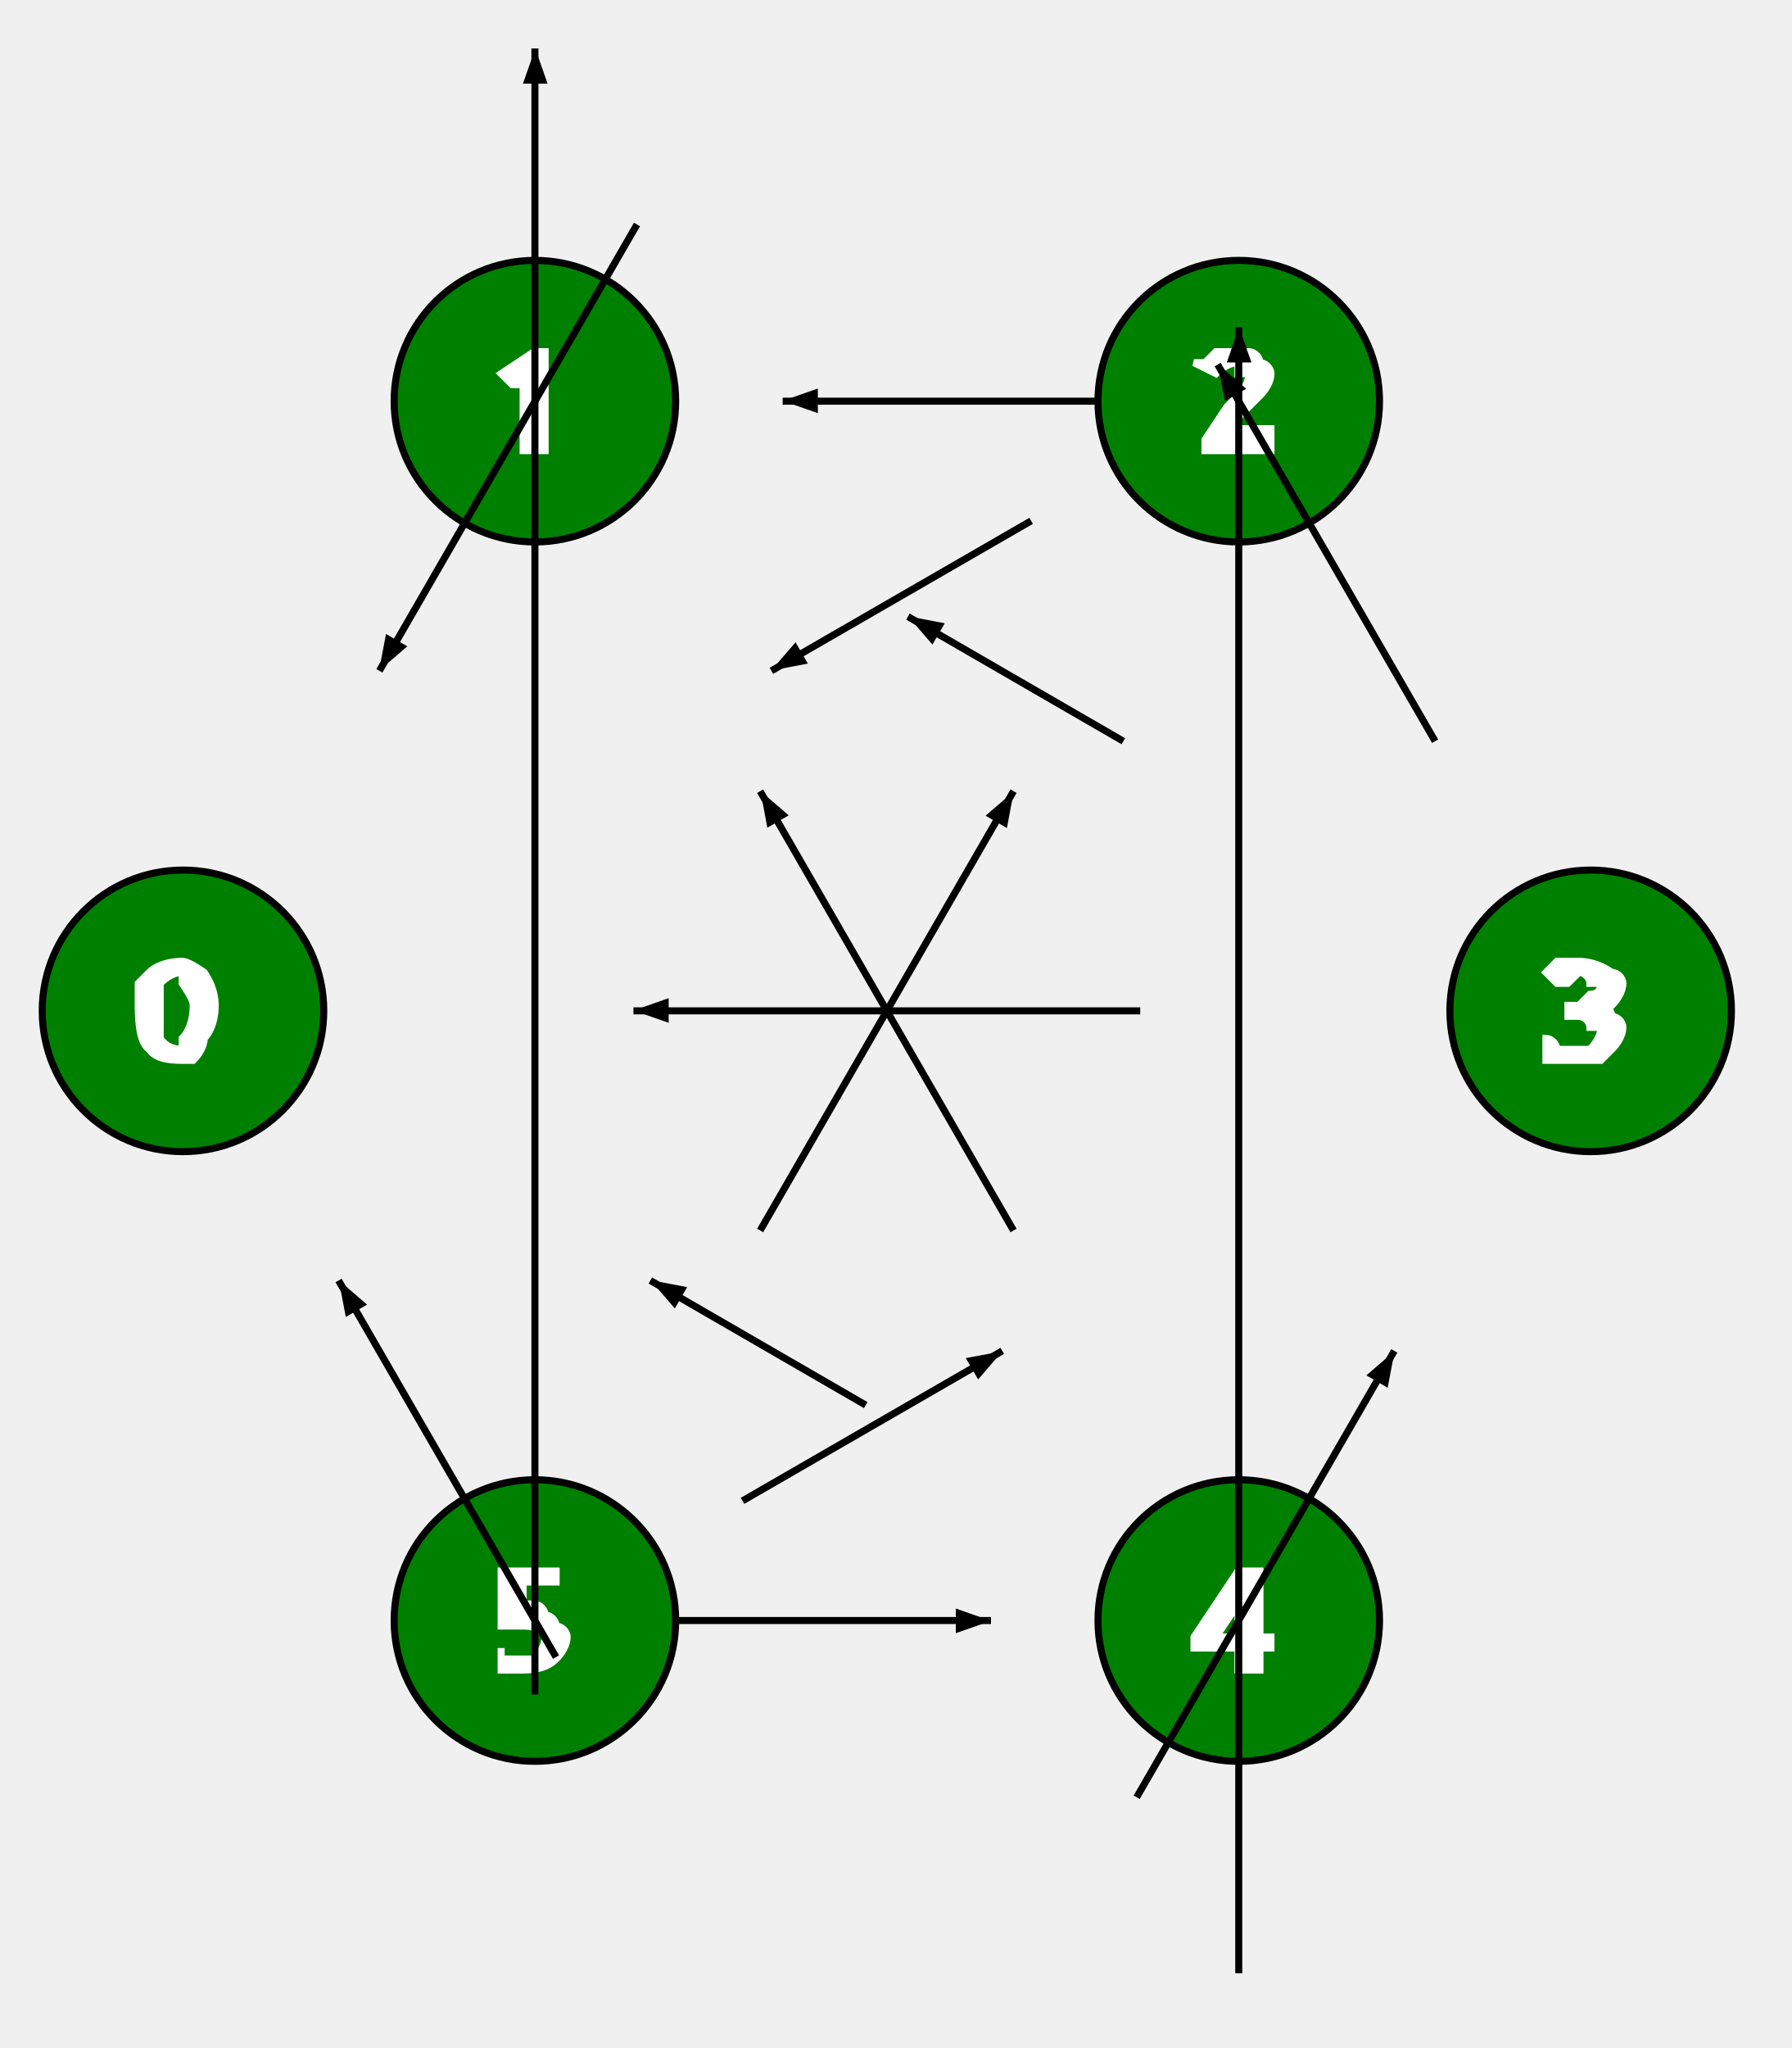
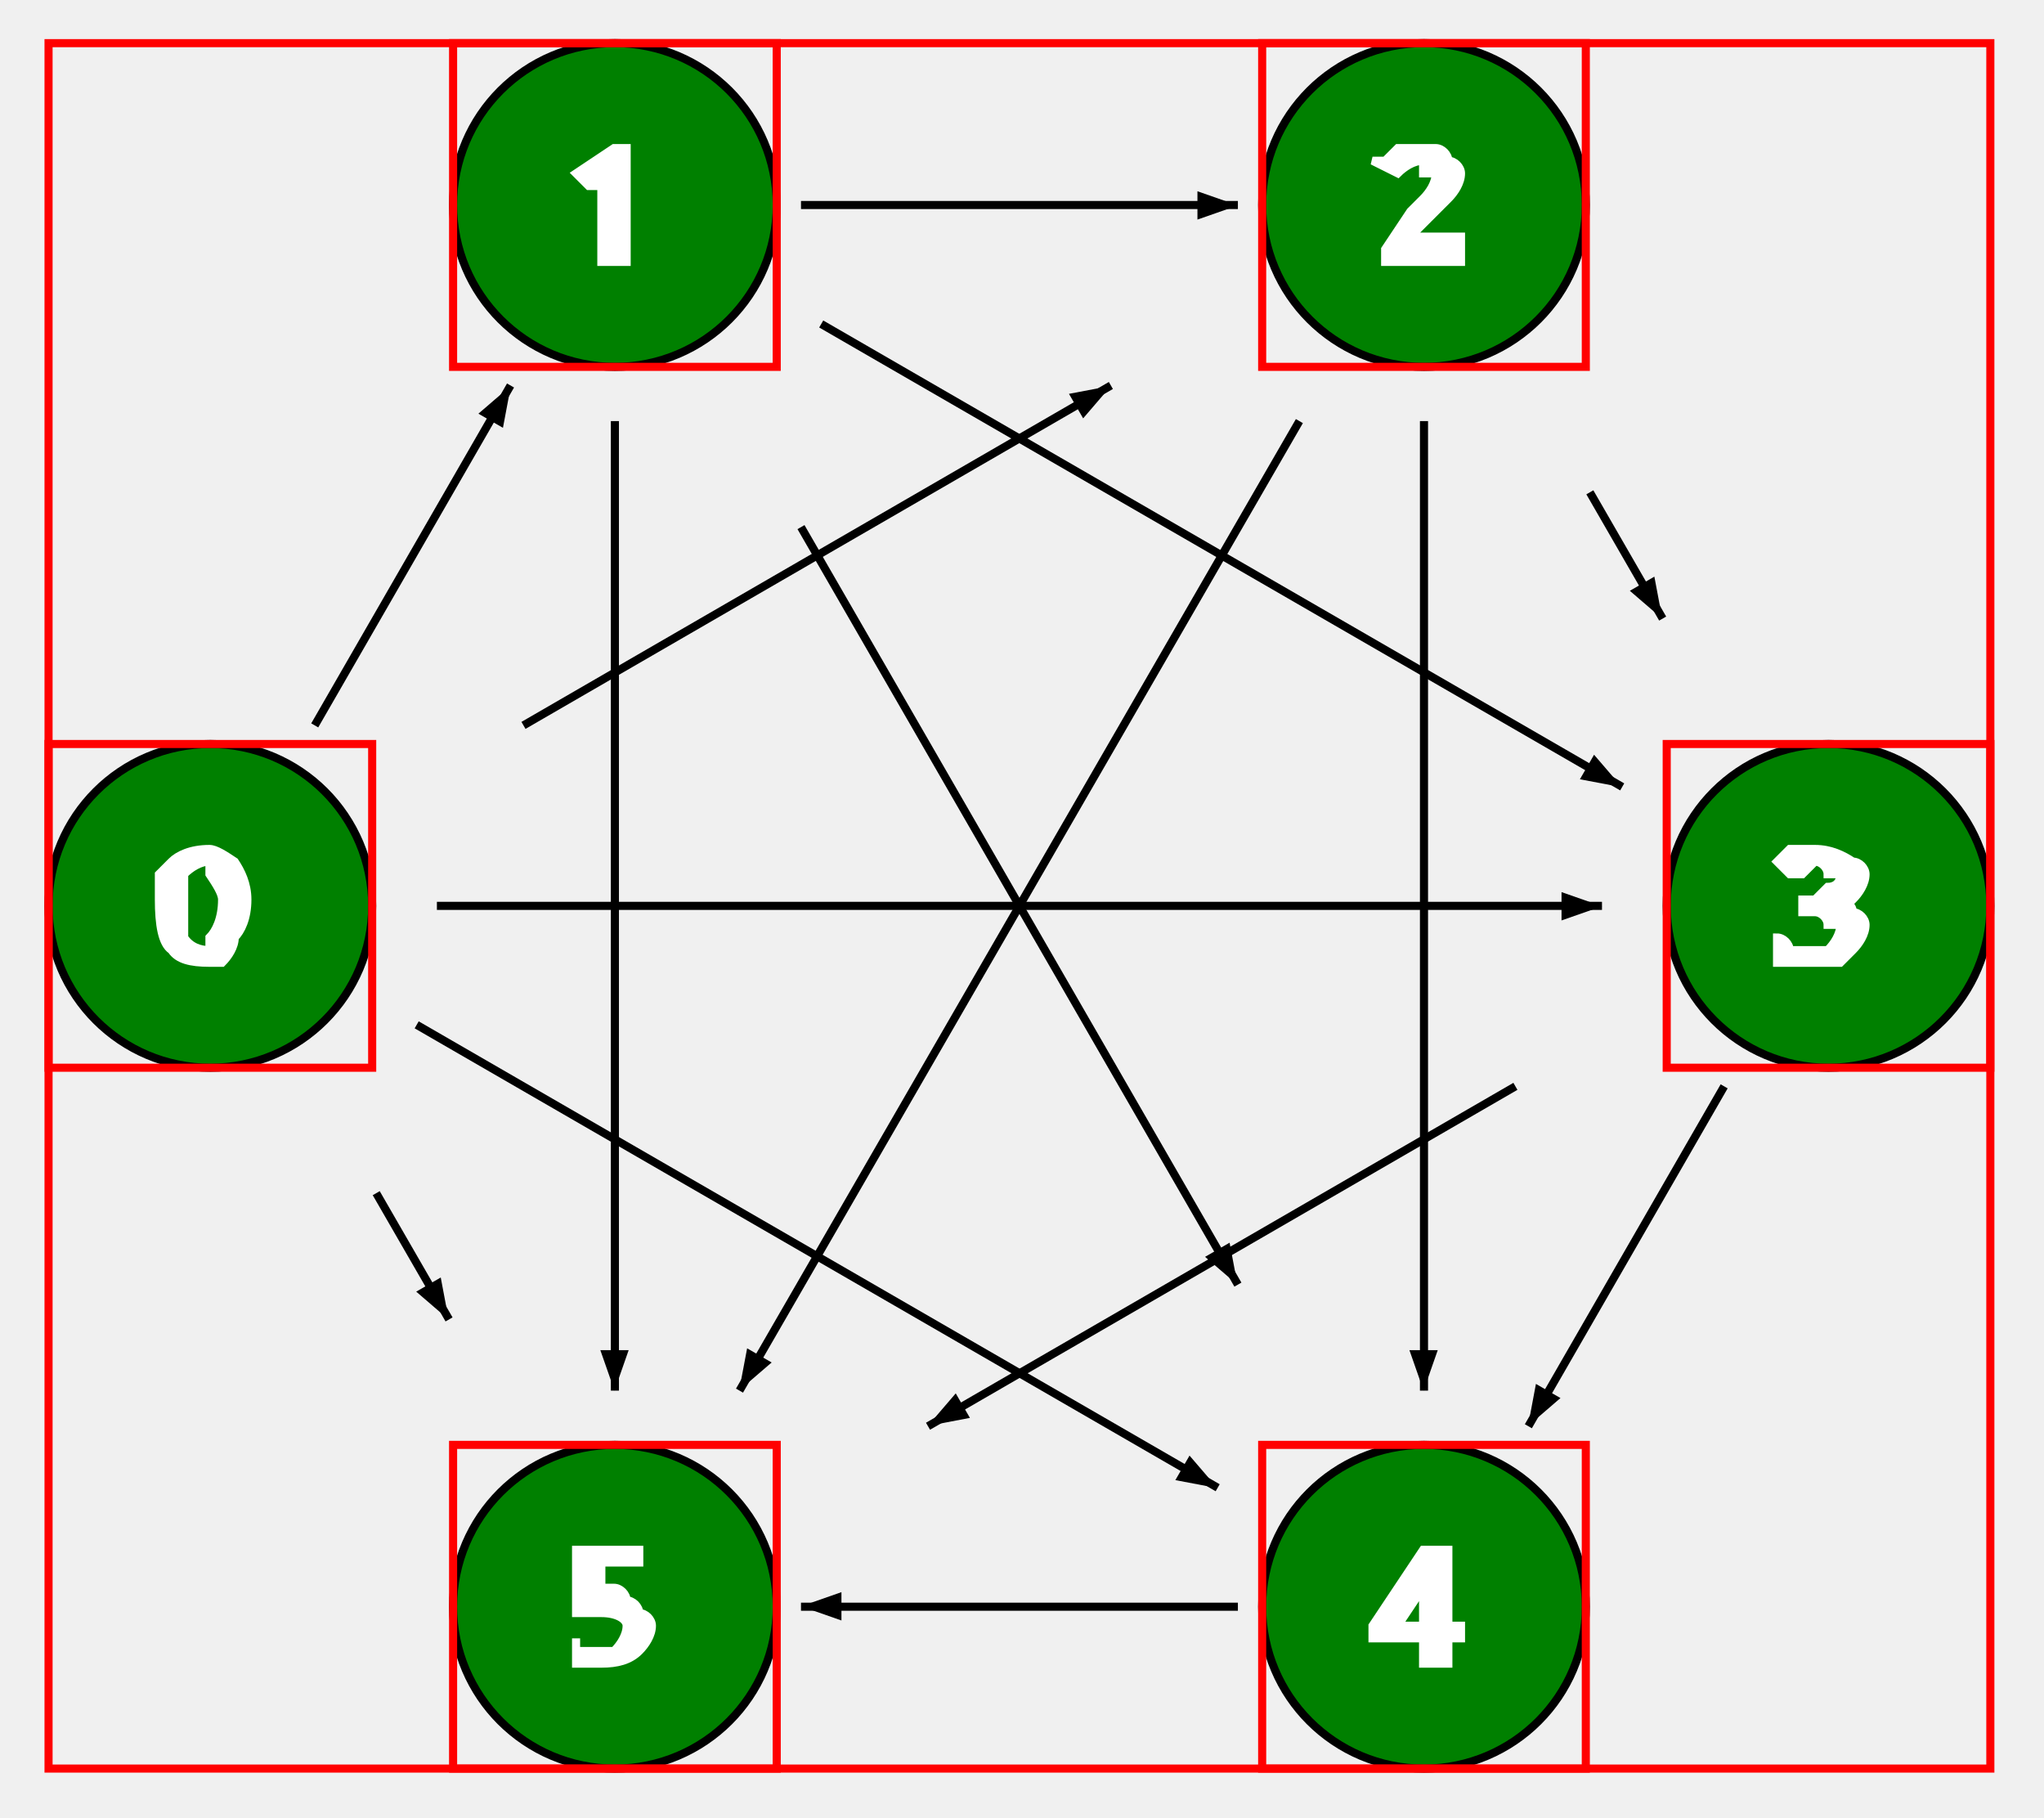
- <svg xmlns="http://www.w3.org/2000/svg" baseProfile="full" height="128" version="1.1" width="112">
+ <svg xmlns="http://www.w3.org/2000/svg" baseProfile="full" height="128" version="1.1" width="144">
  <defs>
    <marker id="arrow" markerHeight="3.5" markerWidth="5" orient="auto" refX="5.0" refY="1.7">
      <polygon points="0,0 5,1.75 0,3.5" />
    </marker>
  </defs>
-   <g style="fill:white; stroke: black; stroke-width: 0.01;" transform="scale(44.0) translate(1.26 1.435866)">
+   <g style="fill:white; stroke: black; stroke-width: 0.01;" transform="scale(57.0) translate(1.26 1.119327)">
    <g>
      <g>
        <g>
          <g>
            <g>
              <g>
                <g>
-                   <g />
-                   <g transform="matrix(1.0, 0.0, 0.0, 1.0, -1, 3.6739403974420604e-16)">
+                   <g>
+                     <g />
+                     <g>
+                       <g transform="matrix(1.0, 0.0, 0.0, 1.0, -1, 3.6739403974420604e-16)">
+                         <g>
+                           <g style="fill: #008000;" transform="matrix(1.0, 0.0, 0.0, 1.0, 0.0, 0.0)">
+                             <circle cx="0.0" cy="0.0" r="0.2" />
+                           </g>
+                           <g style="fill: #ffffff;stroke: #ffffff;" transform="matrix(1.0, 0.0, 0.0, 1.0, 0.0, 0.0)">
+                             <text style="text-align:center; dominant-baseline:middle;&#10;                      font-family:sans-serif; font-weight: bold;&#10;                      font-size:0.2px" transform="translate(-0.06362305, 0)">0</text>
+                           </g>
+                         </g>
+                       </g>
+                       <g style="stroke: #ff0000;fill-opacity: 0;" transform="matrix(1.0, 0.0, 0.0, 1.0, -1, 3.608224830031759e-16)">
+                         <rect height="0.4" width="0.4" x="-0.2" y="-0.2" />
+                       </g>
+                     </g>
+                   </g>
+                   <g>
+                     <g transform="matrix(1.0, 0.0, 0.0, 1.0, -0.5, -0.8660254)">
+                       <g>
+                         <g style="fill: #008000;" transform="matrix(1.0, 0.0, 0.0, 1.0, 0.0, 0.0)">
+                           <circle cx="0.0" cy="0.0" r="0.2" />
+                         </g>
+                         <g style="fill: #ffffff;stroke: #ffffff;" transform="matrix(1.0, 0.0, 0.0, 1.0, 0.0, 0.0)">
+                           <text style="text-align:center; dominant-baseline:middle;&#10;                      font-family:sans-serif; font-weight: bold;&#10;                      font-size:0.2px" transform="translate(-0.06362305, 0)">1</text>
+                         </g>
+                       </g>
+                     </g>
+                     <g style="stroke: #ff0000;fill-opacity: 0;" transform="matrix(1.0, 0.0, 0.0, 1.0, -0.5, -0.8660254)">
+                       <rect height="0.4" width="0.4" x="-0.2" y="-0.2" />
+                     </g>
+                   </g>
+                 </g>
+                 <g>
+                   <g transform="matrix(1.0, 0.0, 0.0, 1.0, 0.5, -0.8660254)">
                    <g>
                      <g style="fill: #008000;" transform="matrix(1.0, 0.0, 0.0, 1.0, 0.0, 0.0)">
                        <circle cx="0.0" cy="0.0" r="0.2" />
                      </g>
                      <g style="fill: #ffffff;stroke: #ffffff;" transform="matrix(1.0, 0.0, 0.0, 1.0, 0.0, 0.0)">
-                         <text style="text-align:center; dominant-baseline:middle;&#10;                      font-family:sans-serif; font-weight: bold;&#10;                      font-size:0.2px" transform="translate(-0.06362305, 0)">0</text>
+                         <text style="text-align:center; dominant-baseline:middle;&#10;                      font-family:sans-serif; font-weight: bold;&#10;                      font-size:0.2px" transform="translate(-0.06362305, 0)">2</text>
                      </g>
                    </g>
                  </g>
+                   <g style="stroke: #ff0000;fill-opacity: 0;" transform="matrix(1.0, 0.0, 0.0, 1.0, 0.5, -0.8660254)">
+                     <rect height="0.4" width="0.4" x="-0.2" y="-0.2" />
+                   </g>
                </g>
-                 <g transform="matrix(1.0, 0.0, 0.0, 1.0, -0.5, -0.8660254)">
+               </g>
+               <g>
+                 <g transform="matrix(1.0, 0.0, 0.0, 1.0, 1, -4.898587196589414e-16)">
                  <g>
                    <g style="fill: #008000;" transform="matrix(1.0, 0.0, 0.0, 1.0, 0.0, 0.0)">
                      <circle cx="0.0" cy="0.0" r="0.2" />
                    </g>
                    <g style="fill: #ffffff;stroke: #ffffff;" transform="matrix(1.0, 0.0, 0.0, 1.0, 0.0, 0.0)">
-                       <text style="text-align:center; dominant-baseline:middle;&#10;                      font-family:sans-serif; font-weight: bold;&#10;                      font-size:0.2px" transform="translate(-0.06362305, 0)">1</text>
+                       <text style="text-align:center; dominant-baseline:middle;&#10;                      font-family:sans-serif; font-weight: bold;&#10;                      font-size:0.2px" transform="translate(-0.06362305, 0)">3</text>
                    </g>
                  </g>
                </g>
+                 <g style="stroke: #ff0000;fill-opacity: 0;" transform="matrix(1.0, 0.0, 0.0, 1.0, 1, -4.996003610813204e-16)">
+                   <rect height="0.4" width="0.4" x="-0.2" y="-0.2" />
+                 </g>
              </g>
-               <g transform="matrix(1.0, 0.0, 0.0, 1.0, 0.5, -0.8660254)">
+             </g>
+             <g>
+               <g transform="matrix(1.0, 0.0, 0.0, 1.0, 0.5, 0.8660254)">
                <g>
                  <g style="fill: #008000;" transform="matrix(1.0, 0.0, 0.0, 1.0, 0.0, 0.0)">
                    <circle cx="0.0" cy="0.0" r="0.2" />
                  </g>
                  <g style="fill: #ffffff;stroke: #ffffff;" transform="matrix(1.0, 0.0, 0.0, 1.0, 0.0, 0.0)">
-                     <text style="text-align:center; dominant-baseline:middle;&#10;                      font-family:sans-serif; font-weight: bold;&#10;                      font-size:0.2px" transform="translate(-0.06362305, 0)">2</text>
+                     <text style="text-align:center; dominant-baseline:middle;&#10;                      font-family:sans-serif; font-weight: bold;&#10;                      font-size:0.2px" transform="translate(-0.06362305, 0)">4</text>
                  </g>
                </g>
              </g>
+               <g style="stroke: #ff0000;fill-opacity: 0;" transform="matrix(1.0, 0.0, 0.0, 1.0, 0.5, 0.8660254)">
+                 <rect height="0.4" width="0.4" x="-0.2" y="-0.2" />
+               </g>
            </g>
-             <g transform="matrix(1.0, 0.0, 0.0, 1.0, 1, -4.898587196589414e-16)">
+           </g>
+           <g>
+             <g transform="matrix(1.0, 0.0, 0.0, 1.0, -0.5, 0.8660254)">
              <g>
                <g style="fill: #008000;" transform="matrix(1.0, 0.0, 0.0, 1.0, 0.0, 0.0)">
                  <circle cx="0.0" cy="0.0" r="0.2" />
                </g>
                <g style="fill: #ffffff;stroke: #ffffff;" transform="matrix(1.0, 0.0, 0.0, 1.0, 0.0, 0.0)">
-                   <text style="text-align:center; dominant-baseline:middle;&#10;                      font-family:sans-serif; font-weight: bold;&#10;                      font-size:0.2px" transform="translate(-0.06362305, 0)">3</text>
+                   <text style="text-align:center; dominant-baseline:middle;&#10;                      font-family:sans-serif; font-weight: bold;&#10;                      font-size:0.2px" transform="translate(-0.06362305, 0)">5</text>
                </g>
              </g>
            </g>
-           </g>
-           <g transform="matrix(1.0, 0.0, 0.0, 1.0, 0.5, 0.8660254)">
-             <g>
-               <g style="fill: #008000;" transform="matrix(1.0, 0.0, 0.0, 1.0, 0.0, 0.0)">
-                 <circle cx="0.0" cy="0.0" r="0.2" />
-               </g>
-               <g style="fill: #ffffff;stroke: #ffffff;" transform="matrix(1.0, 0.0, 0.0, 1.0, 0.0, 0.0)">
-                 <text style="text-align:center; dominant-baseline:middle;&#10;                      font-family:sans-serif; font-weight: bold;&#10;                      font-size:0.2px" transform="translate(-0.06362305, 0)">4</text>
-               </g>
+             <g style="stroke: #ff0000;fill-opacity: 0;" transform="matrix(1.0, 0.0, 0.0, 1.0, -0.5, 0.8660254)">
+               <rect height="0.4" width="0.4" x="-0.2" y="-0.2" />
            </g>
          </g>
        </g>
-         <g transform="matrix(1.0, 0.0, 0.0, 1.0, -0.5, 0.8660254)">
-           <g>
-             <g style="fill: #008000;" transform="matrix(1.0, 0.0, 0.0, 1.0, 0.0, 0.0)">
-               <circle cx="0.0" cy="0.0" r="0.2" />
-             </g>
-             <g style="fill: #ffffff;stroke: #ffffff;" transform="matrix(1.0, 0.0, 0.0, 1.0, 0.0, 0.0)">
-               <text style="text-align:center; dominant-baseline:middle;&#10;                      font-family:sans-serif; font-weight: bold;&#10;                      font-size:0.2px" transform="translate(-0.06362305, 0)">5</text>
-             </g>
-           </g>
+         <g style="stroke: #ff0000;fill-opacity: 0;" transform="matrix(1.0, 0.0, 0.0, 1.0, 0.0, -4.440892098500626e-16)">
+           <rect height="2.132" width="2.4" x="-1.2" y="-1.066" />
        </g>
      </g>
      <g>
        <g>
          <g>
            <g>
              <g>
                <g>
                  <g>
                    <g>
                      <g>
                        <g>
                          <g>
                            <g>
                              <g>
                                <g>
                                  <g>
                                    <g />
                                    <g style=";" transform="matrix(1.0, 0.0, 0.0, 1.0, 0.0, 0.0)">
-                                       <polyline marker-end="url(#arrow)" points="-0.355,-1.117 -0.721,-0.483" />
+                                       <polyline marker-end="url(#arrow)" points="-0.871,-0.223 -0.629,-0.643" />
                                    </g>
                                  </g>
                                  <g style=";" transform="matrix(1.0, 0.0, 0.0, 1.0, 0.0, 0.0)">
-                                     <polyline marker-end="url(#arrow)" points="0.205,-0.696 -0.164,-0.483" />
+                                     <polyline marker-end="url(#arrow)" points="-0.613,-0.223 0.113,-0.643" />
                                  </g>
                                </g>
                                <g style=";" transform="matrix(1.0, 0.0, 0.0, 1.0, 0.0, 0.0)">
-                                   <polyline marker-end="url(#arrow)" points="0.36,-2.242650509742816e-16 -0.36,8.548717289613706e-17" />
+                                   <polyline marker-end="url(#arrow)" points="-0.72,2.403632848313464e-16 0.72,-3.7914116290949096e-16" />
                                </g>
                              </g>
                              <g style=";" transform="matrix(1.0, 0.0, 0.0, 1.0, 0.0, 0.0)">
-                                 <polyline marker-end="url(#arrow)" points="-0.03,0.56 -0.336,0.383" />
+                                 <polyline marker-end="url(#arrow)" points="-0.745,0.147 0.245,0.719" />
                              </g>
                            </g>
                            <g style=";" transform="matrix(1.0, 0.0, 0.0, 1.0, 0.0, 0.0)">
-                               <polyline marker-end="url(#arrow)" points="-0.47,0.918 -0.779,0.383" />
+                               <polyline marker-end="url(#arrow)" points="-0.795,0.355 -0.705,0.511" />
                            </g>
                          </g>
                          <g style=";" transform="matrix(1.0, 0.0, 0.0, 1.0, 0.0, 0.0)">
-                             <polyline marker-end="url(#arrow)" points="0.301,-0.866 -0.148,-0.866" />
+                             <polyline marker-end="url(#arrow)" points="-0.27,-0.866 0.27,-0.866" />
                          </g>
                        </g>
                        <g style=";" transform="matrix(1.0, 0.0, 0.0, 1.0, 0.0, 0.0)">
-                           <polyline marker-end="url(#arrow)" points="0.336,-0.383 0.03,-0.56" />
+                           <polyline marker-end="url(#arrow)" points="-0.245,-0.719 0.745,-0.147" />
                        </g>
                      </g>
                      <g style=";" transform="matrix(1.0, 0.0, 0.0, 1.0, 0.0, 0.0)">
-                         <polyline marker-end="url(#arrow)" points="0.18,0.312 -0.18,-0.312" />
+                         <polyline marker-end="url(#arrow)" points="-0.27,-0.468 0.27,0.468" />
                      </g>
                    </g>
                    <g style=";" transform="matrix(1.0, 0.0, 0.0, 1.0, 0.0, 0.0)">
-                       <polyline marker-end="url(#arrow)" points="-0.5,0.971 -0.5,-1.367" />
+                       <polyline marker-end="url(#arrow)" points="-0.5,-0.599 -0.5,0.599" />
                    </g>
                  </g>
                  <g style=";" transform="matrix(1.0, 0.0, 0.0, 1.0, 0.0, 0.0)">
-                     <polyline marker-end="url(#arrow)" points="0.779,-0.383 0.47,-0.918" />
+                     <polyline marker-end="url(#arrow)" points="0.705,-0.511 0.795,-0.355" />
                  </g>
                </g>
                <g style=";" transform="matrix(1.0, 0.0, 0.0, 1.0, 0.0, 0.0)">
-                   <polyline marker-end="url(#arrow)" points="0.5,1.367 0.5,-0.971" />
+                   <polyline marker-end="url(#arrow)" points="0.5,-0.599 0.5,0.599" />
                </g>
              </g>
              <g style=";" transform="matrix(1.0, 0.0, 0.0, 1.0, 0.0, 0.0)">
-                 <polyline marker-end="url(#arrow)" points="-0.18,0.312 0.18,-0.312" />
+                 <polyline marker-end="url(#arrow)" points="0.346,-0.599 -0.346,0.599" />
              </g>
            </g>
            <g style=";" transform="matrix(1.0, 0.0, 0.0, 1.0, 0.0, 0.0)">
-               <polyline marker-end="url(#arrow)" points="0.355,1.117 0.721,0.483" />
+               <polyline marker-end="url(#arrow)" points="0.871,0.223 0.629,0.643" />
            </g>
          </g>
          <g style=";" transform="matrix(1.0, 0.0, 0.0, 1.0, 0.0, 0.0)">
-             <polyline marker-end="url(#arrow)" points="-0.205,0.696 0.164,0.483" />
+             <polyline marker-end="url(#arrow)" points="0.613,0.223 -0.113,0.643" />
          </g>
        </g>
        <g style=";" transform="matrix(1.0, 0.0, 0.0, 1.0, 0.0, 0.0)">
-           <polyline marker-end="url(#arrow)" points="-0.301,0.866 0.148,0.866" />
+           <polyline marker-end="url(#arrow)" points="0.27,0.866 -0.27,0.866" />
        </g>
      </g>
    </g>
  </g>
</svg>
